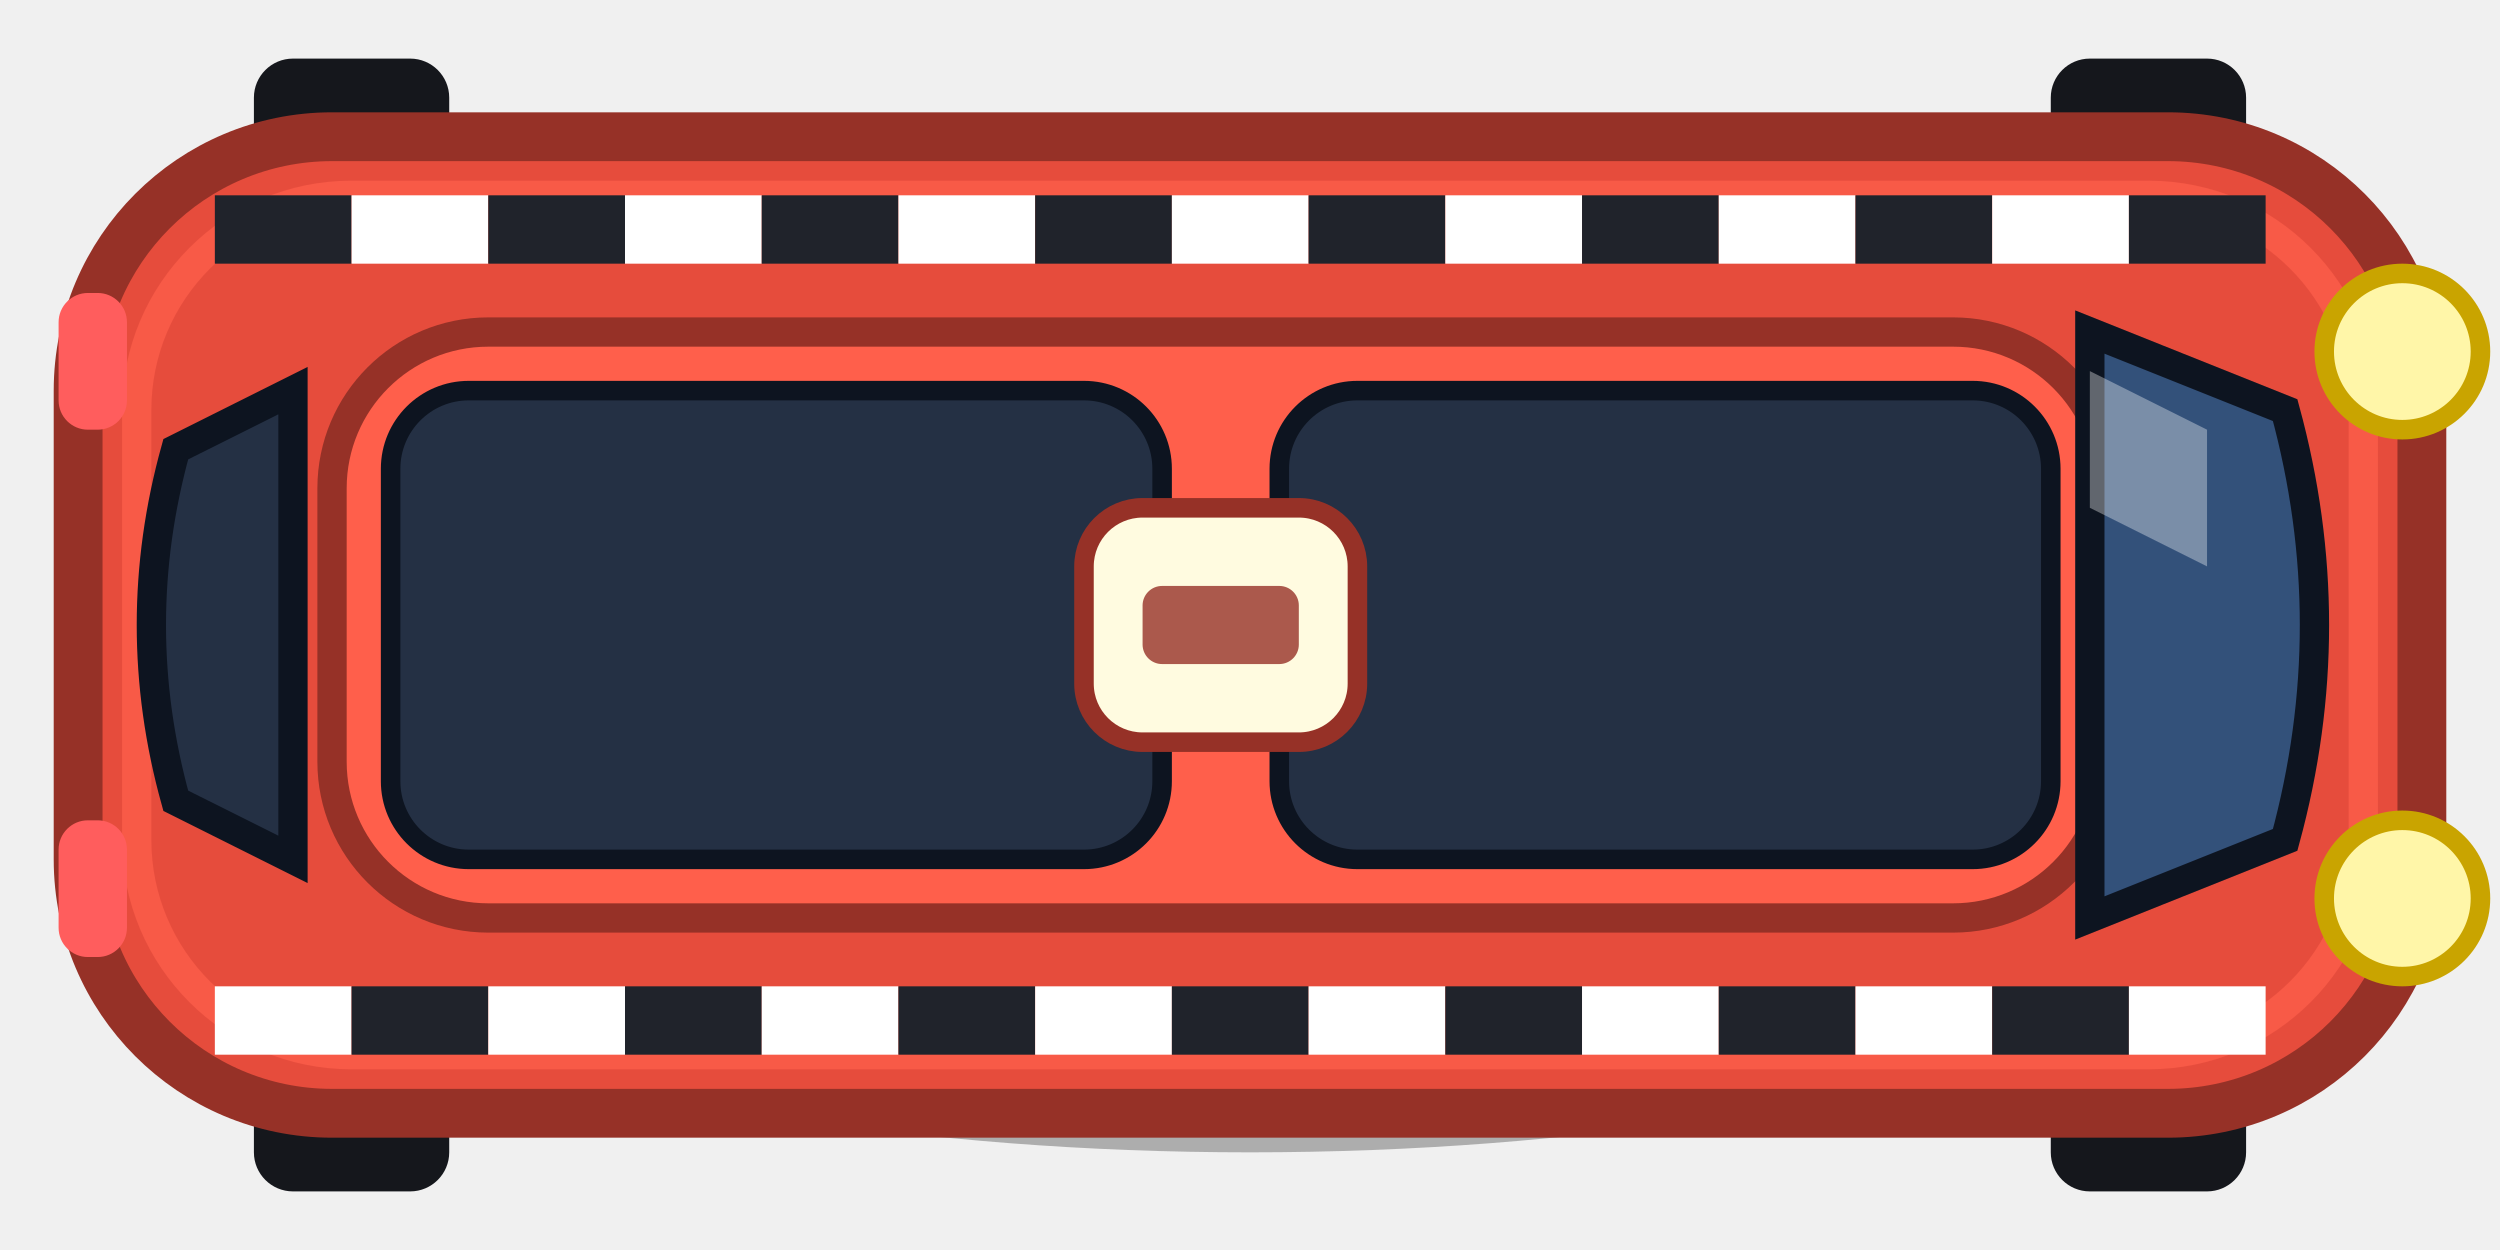
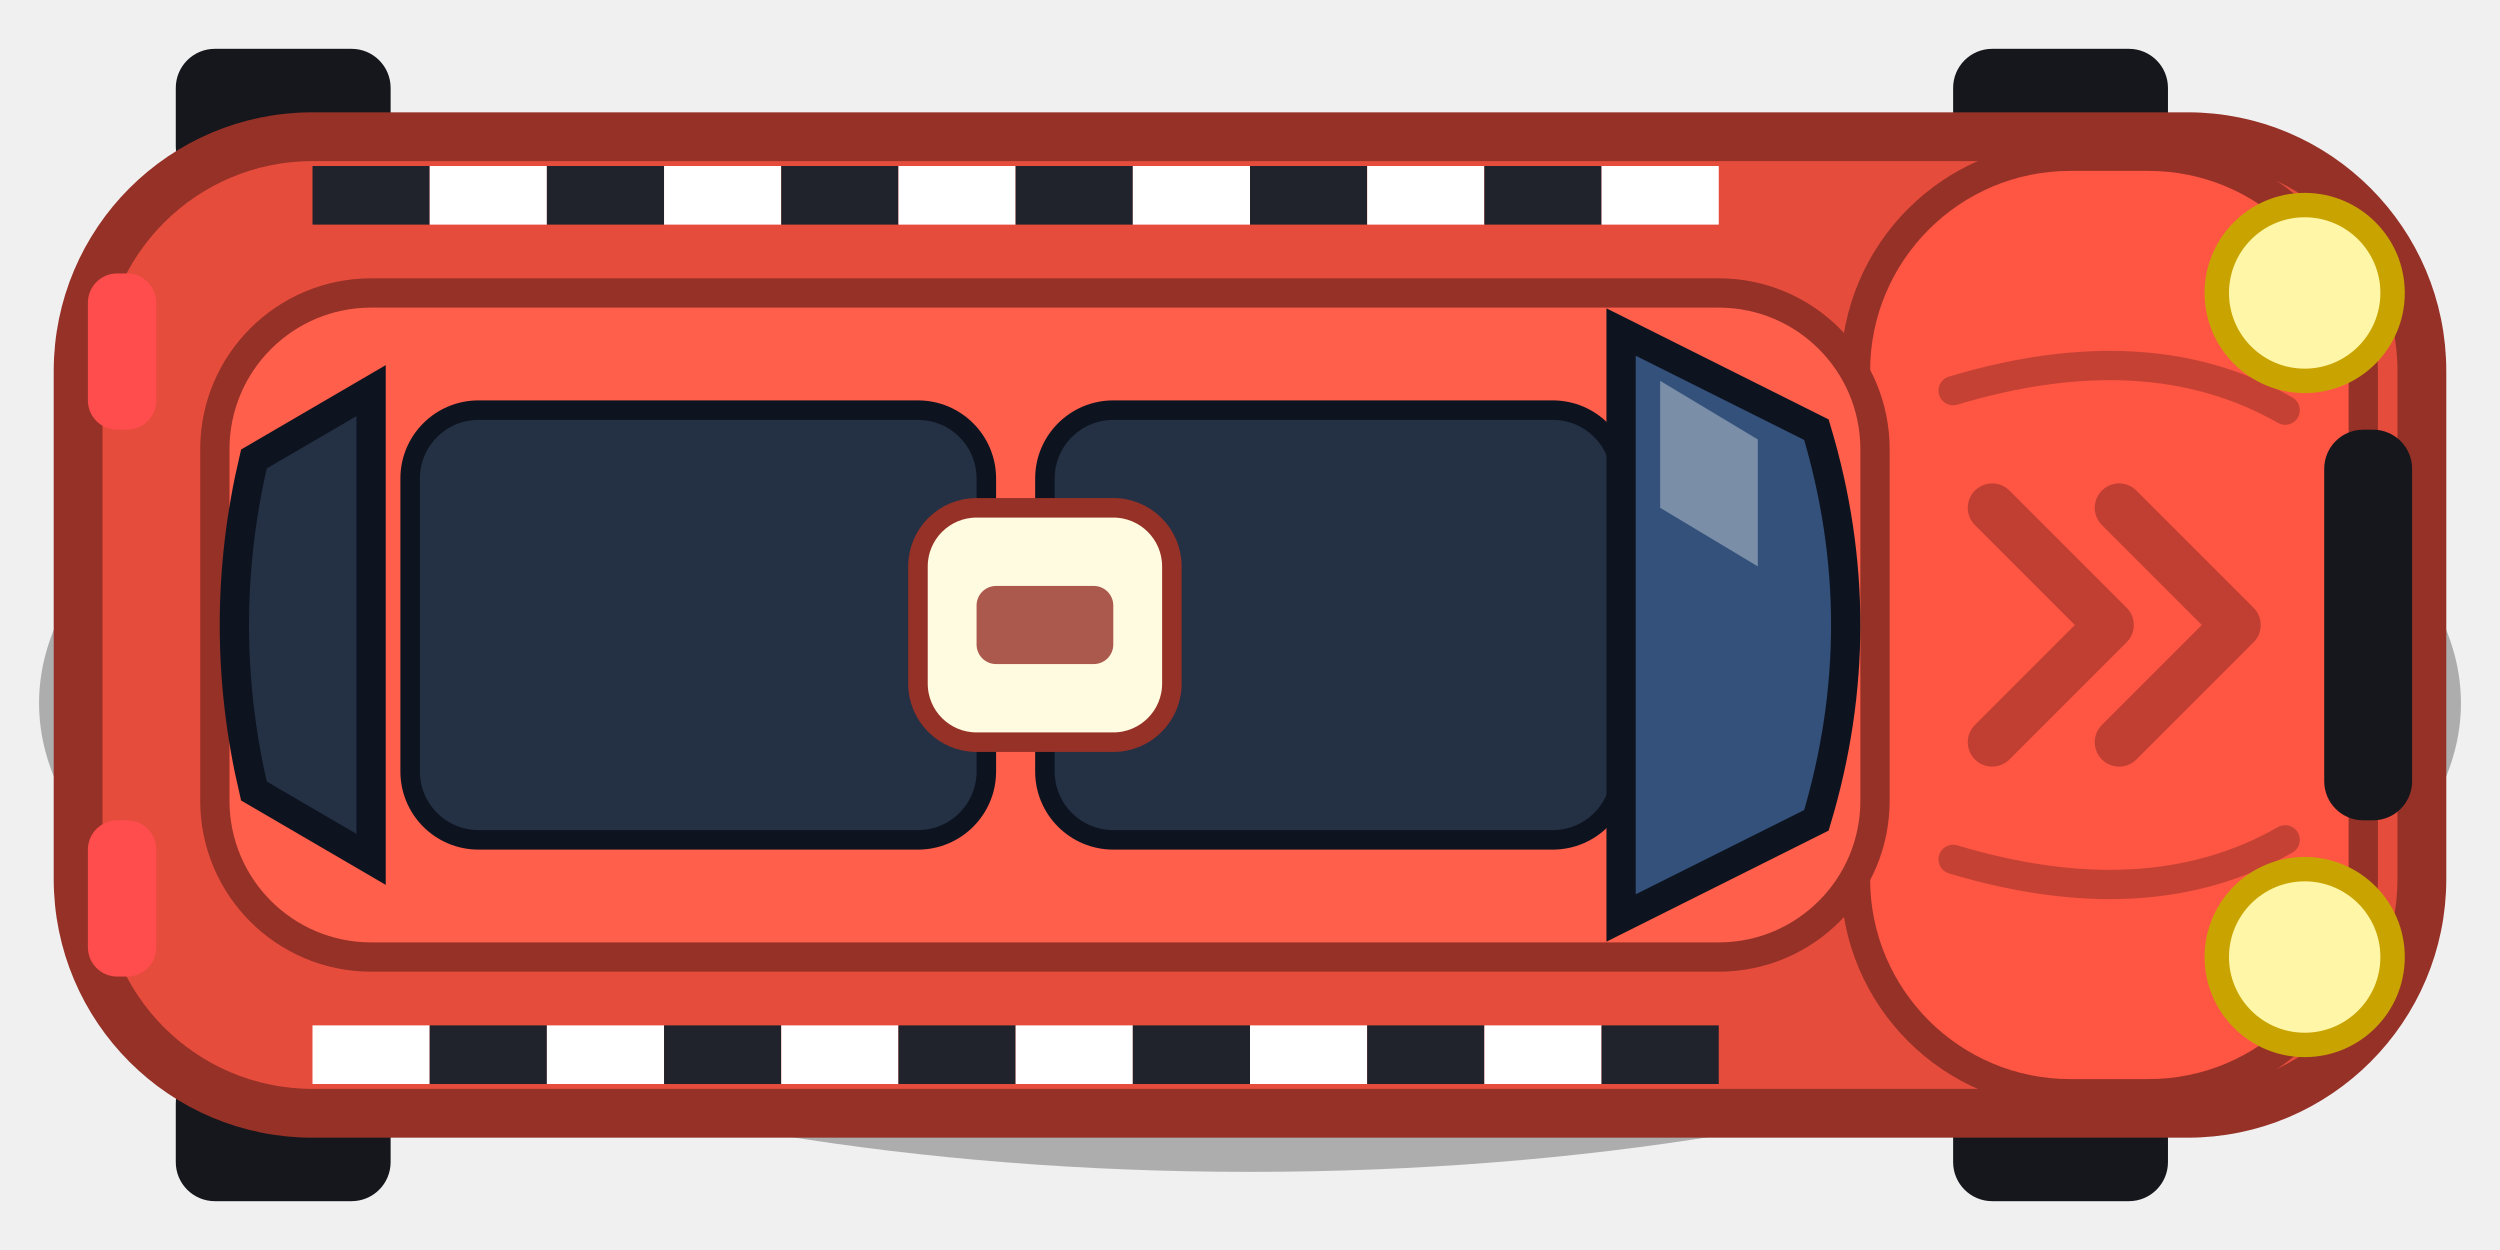
<svg xmlns="http://www.w3.org/2000/svg" width="256" height="128" viewBox="0 0 256 128">
-   <ellipse cx="128" cy="72" rx="122" ry="46" fill="#000" opacity="0.28" />
-   <rect x="210" y="6" width="20" height="14" rx="4" fill="#15171c" />
-   <rect x="210" y="108" width="20" height="14" rx="4" fill="#15171c" />
-   <rect x="26" y="6" width="20" height="14" rx="4" fill="#15171c" />
-   <rect x="26" y="108" width="20" height="14" rx="4" fill="#15171c" />
-   <rect x="8" y="14" width="240" height="100" rx="26" fill="#e64c3c" stroke="#963127" stroke-width="5" />
-   <rect x="14" y="20" width="228" height="88" rx="22" fill="none" stroke="#ff5f4b" stroke-width="3" opacity="0.7" />
-   <rect x="22" y="20" width="14" height="7" fill="#20232b" />
-   <rect x="22" y="101" width="14" height="7" fill="#ffffff" />
-   <rect x="36" y="20" width="14" height="7" fill="#ffffff" />
-   <rect x="36" y="101" width="14" height="7" fill="#20232b" />
-   <rect x="50" y="20" width="14" height="7" fill="#20232b" />
-   <rect x="50" y="101" width="14" height="7" fill="#ffffff" />
-   <rect x="64" y="20" width="14" height="7" fill="#ffffff" />
-   <rect x="64" y="101" width="14" height="7" fill="#20232b" />
-   <rect x="78" y="20" width="14" height="7" fill="#20232b" />
-   <rect x="78" y="101" width="14" height="7" fill="#ffffff" />
-   <rect x="92" y="20" width="14" height="7" fill="#ffffff" />
-   <rect x="92" y="101" width="14" height="7" fill="#20232b" />
-   <rect x="106" y="20" width="14" height="7" fill="#20232b" />
-   <rect x="106" y="101" width="14" height="7" fill="#ffffff" />
-   <rect x="120" y="20" width="14" height="7" fill="#ffffff" />
-   <rect x="120" y="101" width="14" height="7" fill="#20232b" />
-   <rect x="134" y="20" width="14" height="7" fill="#20232b" />
-   <rect x="134" y="101" width="14" height="7" fill="#ffffff" />
-   <rect x="148" y="20" width="14" height="7" fill="#ffffff" />
-   <rect x="148" y="101" width="14" height="7" fill="#20232b" />
-   <rect x="162" y="20" width="14" height="7" fill="#20232b" />
-   <rect x="162" y="101" width="14" height="7" fill="#ffffff" />
-   <rect x="176" y="20" width="14" height="7" fill="#ffffff" />
-   <rect x="176" y="101" width="14" height="7" fill="#20232b" />
-   <rect x="190" y="20" width="14" height="7" fill="#20232b" />
-   <rect x="190" y="101" width="14" height="7" fill="#ffffff" />
-   <rect x="204" y="20" width="14" height="7" fill="#ffffff" />
-   <rect x="204" y="101" width="14" height="7" fill="#20232b" />
-   <rect x="218" y="20" width="14" height="7" fill="#20232b" />
-   <rect x="218" y="101" width="14" height="7" fill="#ffffff" />
-   <rect x="34" y="34" width="182" height="60" rx="16" fill="#ff5f4b" stroke="#963127" stroke-width="3" />
-   <rect x="40" y="40" width="79" height="48" rx="8" fill="#243044" stroke="#0d1420" stroke-width="2" />
-   <rect x="131" y="40" width="79" height="48" rx="8" fill="#243044" stroke="#0d1420" stroke-width="2" />
-   <path d="M214 34 L234 42 Q240 64 234 86 L214 94 Z" fill="#33517a" stroke="#0d1420" stroke-width="3" />
-   <path d="M214 38 L226 44 L226 58 L214 52 Z" fill="#ffffff" opacity="0.35" />
-   <path d="M30 40 L18 46 Q13 64 18 82 L30 88 Z" fill="#243044" stroke="#0d1420" stroke-width="3" />
-   <rect x="111" y="52" width="28" height="24" rx="6" fill="#fffbe0" stroke="#963127" stroke-width="2" />
-   <rect x="117" y="60" width="16" height="8" rx="2" fill="#963127" opacity="0.8" />
-   <circle cx="246" cy="36" r="8" fill="#fff6a8" stroke="#c9a400" stroke-width="2" />
-   <circle cx="246" cy="92" r="8" fill="#fff6a8" stroke="#c9a400" stroke-width="2" />
-   <rect x="6" y="30" width="7" height="14" rx="3" fill="#ff5d5d" />
-   <rect x="6" y="84" width="7" height="14" rx="3" fill="#ff5d5d" />
+   <ellipse cx="128" cy="72" rx="124" ry="48" fill="#000" opacity="0.28" />
+   <rect x="18" y="5" width="22" height="14" rx="4" fill="#15171c" />
+   <rect x="18" y="109" width="22" height="14" rx="4" fill="#15171c" />
+   <rect x="200" y="5" width="22" height="14" rx="4" fill="#15171c" />
+   <rect x="200" y="109" width="22" height="14" rx="4" fill="#15171c" />
+   <rect x="8" y="14" width="240" height="100" rx="24" fill="#e64c3c" stroke="#963127" stroke-width="5" />
+   <rect x="190" y="16" width="52" height="96" rx="22" fill="#ff5543" stroke="#963127" stroke-width="3" />
+   <path d="M200 40 Q220 34 234 42 M200 88 Q220 94 234 86" fill="none" stroke="#963127" stroke-width="3" opacity="0.55" stroke-linecap="round" />
+   <path d="M204 52 L216 64 L204 76 M217 52 L229 64 L217 76" fill="none" stroke="#963127" stroke-width="5" opacity="0.6" stroke-linecap="round" stroke-linejoin="round" />
+   <rect x="238" y="44" width="9" height="40" rx="4" fill="#15171c" />
+   <circle cx="236" cy="30" r="9" fill="#fff6a8" stroke="#c9a400" stroke-width="2.5" />
+   <circle cx="236" cy="98" r="9" fill="#fff6a8" stroke="#c9a400" stroke-width="2.5" />
+   <rect x="32" y="17" width="12" height="6" fill="#20232b" />
+   <rect x="32" y="105" width="12" height="6" fill="#ffffff" />
+   <rect x="44" y="17" width="12" height="6" fill="#ffffff" />
+   <rect x="44" y="105" width="12" height="6" fill="#20232b" />
+   <rect x="56" y="17" width="12" height="6" fill="#20232b" />
+   <rect x="56" y="105" width="12" height="6" fill="#ffffff" />
+   <rect x="68" y="17" width="12" height="6" fill="#ffffff" />
+   <rect x="68" y="105" width="12" height="6" fill="#20232b" />
+   <rect x="80" y="17" width="12" height="6" fill="#20232b" />
+   <rect x="80" y="105" width="12" height="6" fill="#ffffff" />
+   <rect x="92" y="17" width="12" height="6" fill="#ffffff" />
+   <rect x="92" y="105" width="12" height="6" fill="#20232b" />
+   <rect x="104" y="17" width="12" height="6" fill="#20232b" />
+   <rect x="104" y="105" width="12" height="6" fill="#ffffff" />
+   <rect x="116" y="17" width="12" height="6" fill="#ffffff" />
+   <rect x="116" y="105" width="12" height="6" fill="#20232b" />
+   <rect x="128" y="17" width="12" height="6" fill="#20232b" />
+   <rect x="128" y="105" width="12" height="6" fill="#ffffff" />
+   <rect x="140" y="17" width="12" height="6" fill="#ffffff" />
+   <rect x="140" y="105" width="12" height="6" fill="#20232b" />
+   <rect x="152" y="17" width="12" height="6" fill="#20232b" />
+   <rect x="152" y="105" width="12" height="6" fill="#ffffff" />
+   <rect x="164" y="17" width="12" height="6" fill="#ffffff" />
+   <rect x="164" y="105" width="12" height="6" fill="#20232b" />
+   <rect x="22" y="30" width="170" height="68" rx="16" fill="#ff5f4b" stroke="#963127" stroke-width="3" />
+   <rect x="42" y="42" width="59" height="44" rx="7" fill="#243044" stroke="#0d1420" stroke-width="2" />
+   <rect x="107" y="42" width="59" height="44" rx="7" fill="#243044" stroke="#0d1420" stroke-width="2" />
+   <path d="M166 34 L186 44 Q192 64 186 84 L166 94 Z" fill="#33517a" stroke="#0d1420" stroke-width="3" />
+   <path d="M170 39 L180 45 L180 58 L170 52 Z" fill="#ffffff" opacity="0.35" />
+   <path d="M38 40 L26 47 Q22 64 26 81 L38 88 Z" fill="#243044" stroke="#0d1420" stroke-width="3" />
+   <rect x="94" y="52" width="26" height="24" rx="6" fill="#fffbe0" stroke="#963127" stroke-width="2" />
+   <rect x="100" y="60" width="14" height="8" rx="2" fill="#963127" opacity="0.8" />
+   <rect x="9" y="28" width="7" height="16" rx="3" fill="#ff4d4d" />
+   <rect x="9" y="84" width="7" height="16" rx="3" fill="#ff4d4d" />
</svg>
